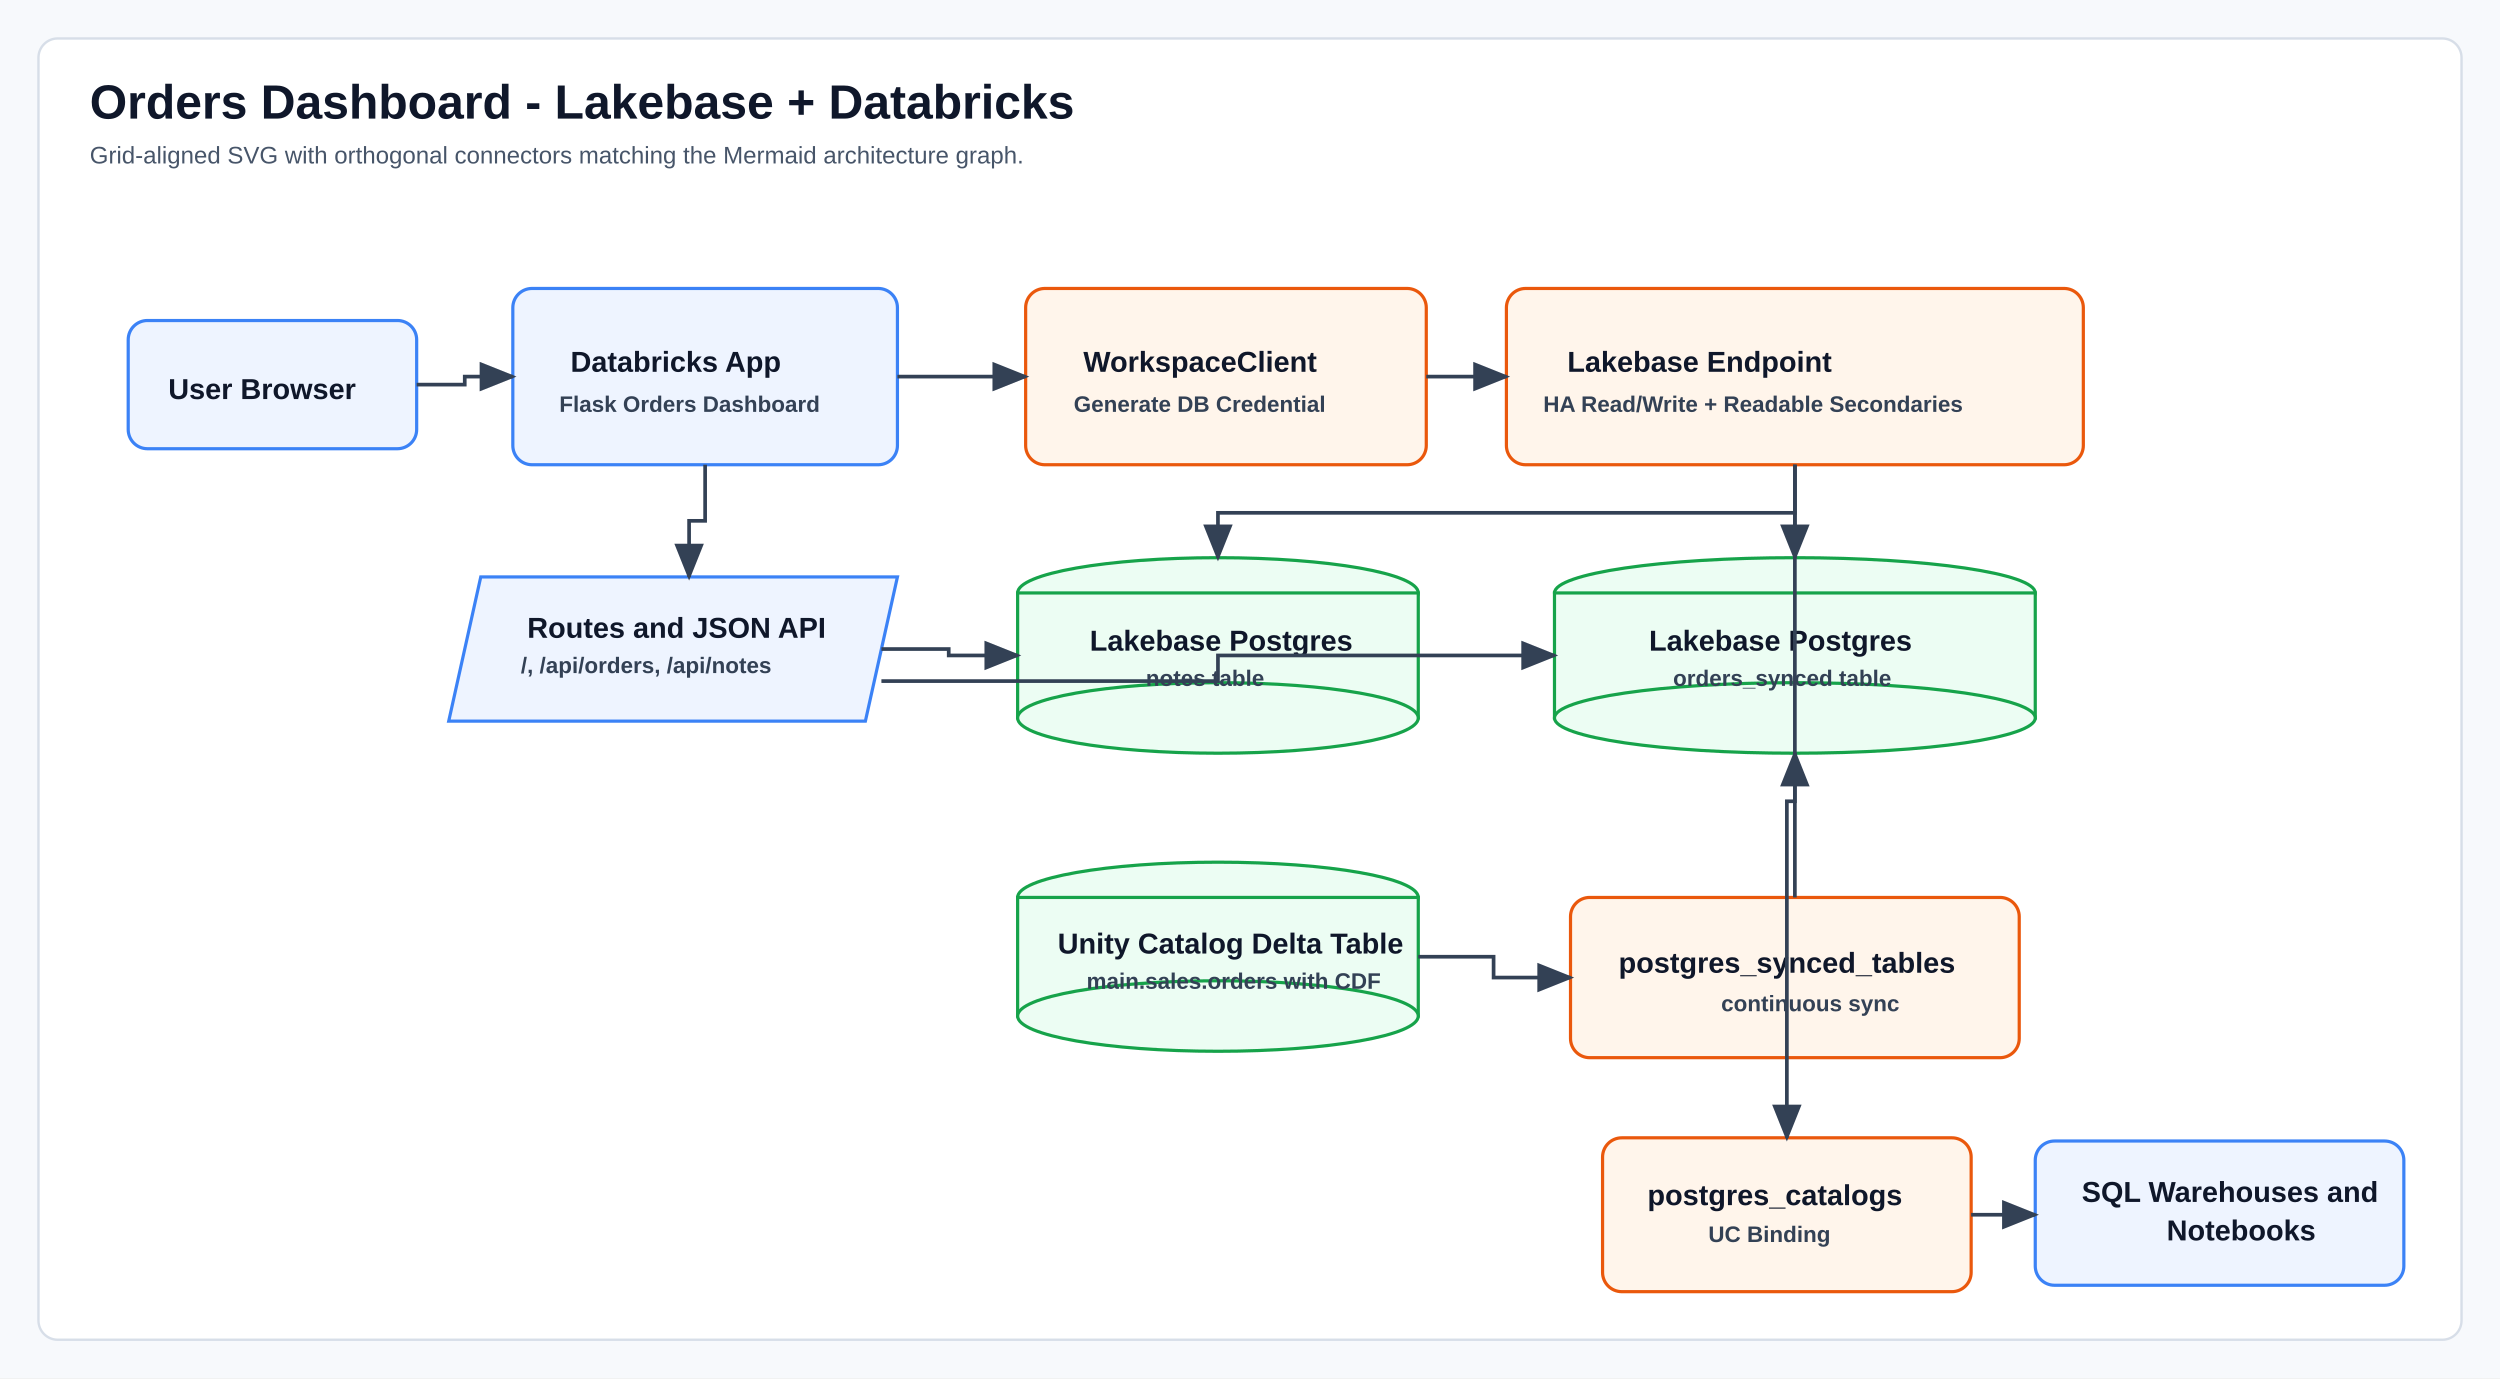
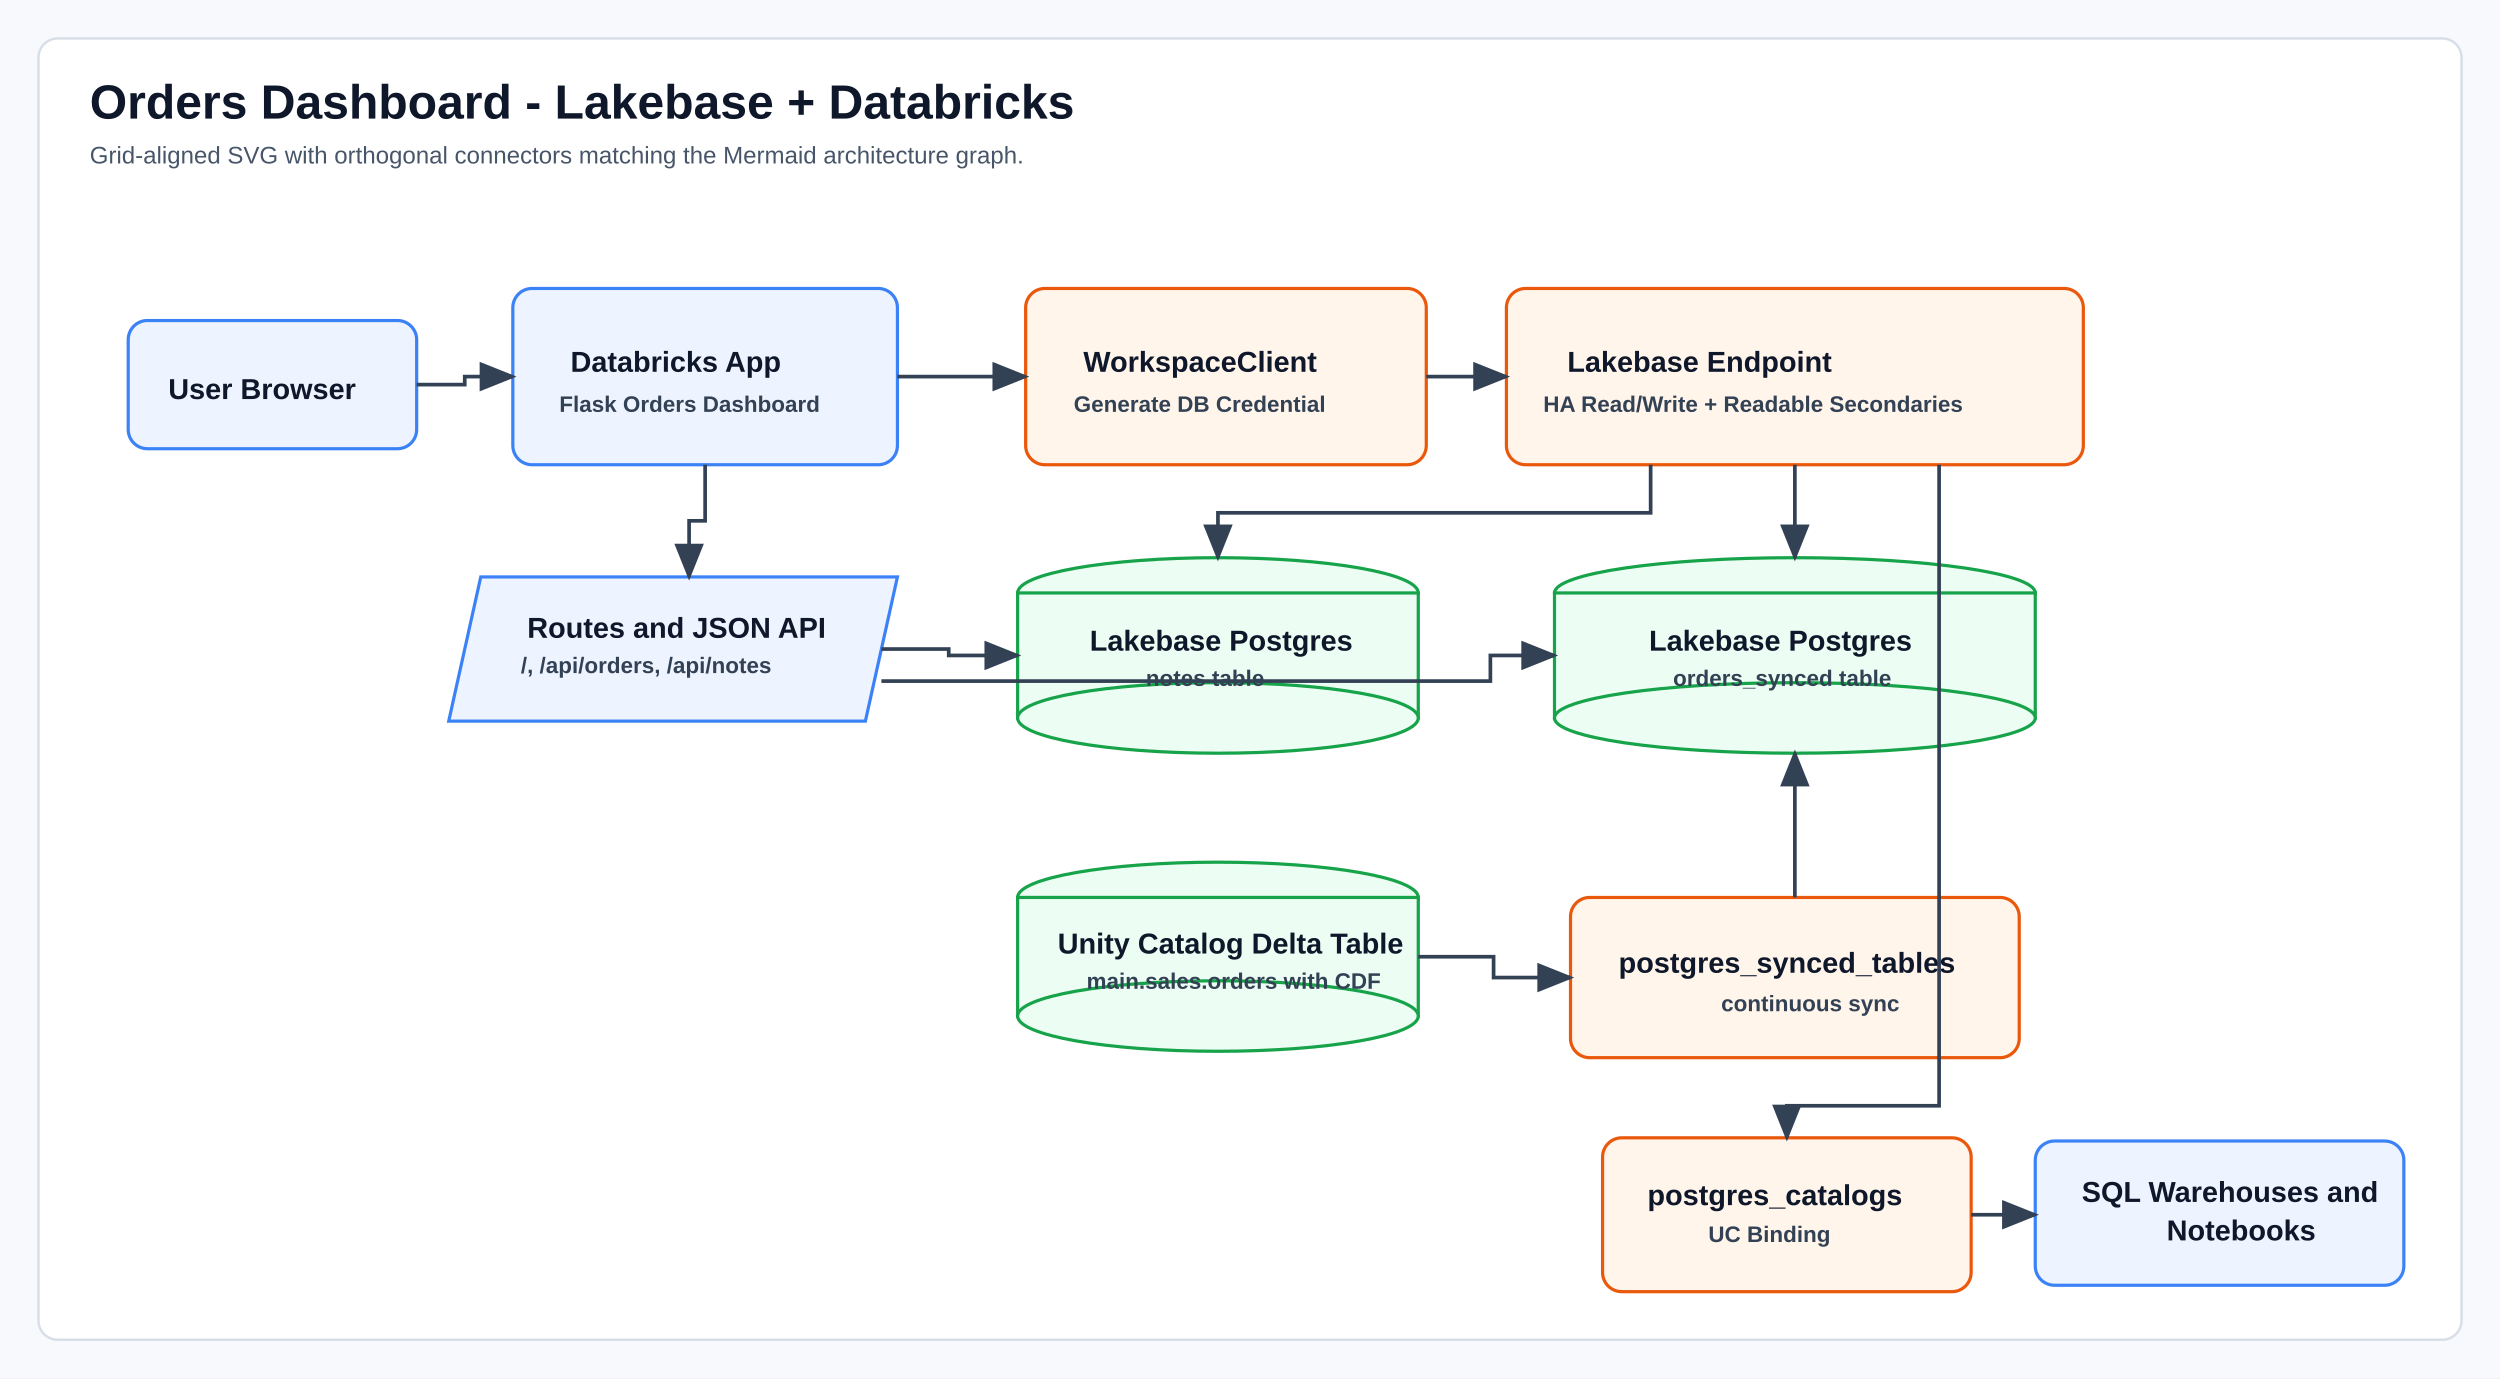
<svg xmlns="http://www.w3.org/2000/svg" width="1560" height="860" viewBox="0 0 1560 860" role="img" aria-labelledby="title desc">
  <defs>
    <style>
      .bg { fill: #f7f9fc; }
      .frame { fill: #ffffff; stroke: #d7dee8; stroke-width: 1.5; }
      .title { font: 700 30px Segoe UI, Arial, sans-serif; fill: #0f172a; }
      .subtitle { font: 500 15px Segoe UI, Arial, sans-serif; fill: #475569; }

      .appNode { fill: #eef4ff; stroke: #3b82f6; }
      .infraNode { fill: #fff5eb; stroke: #ea580c; }
      .dataNode { fill: #ecfdf3; stroke: #16a34a; }
      .node { stroke-width: 2; }

      .label { font: 700 18px Segoe UI, Arial, sans-serif; fill: #0f172a; }
      .sub { font: 600 14px Segoe UI, Arial, sans-serif; fill: #334155; }

      .edge { stroke: #334155; stroke-width: 2.3; fill: none; marker-end: url(#arrow); }
    </style>
    <marker id="arrow" markerWidth="10" markerHeight="8" refX="9" refY="4" orient="auto" markerUnits="strokeWidth">
      <path d="M0,0 L10,4 L0,8 Z" fill="#334155" />
    </marker>
  </defs>
  <rect class="bg" x="0" y="0" width="1560" height="860" />
  <rect class="frame" x="24" y="24" width="1512" height="812" rx="12" />
  <text class="title" x="56" y="74">Orders Dashboard - Lakebase + Databricks</text>
  <text class="subtitle" x="56" y="102">Grid-aligned SVG with orthogonal connectors matching the Mermaid architecture graph.</text>
  <rect class="node appNode" x="80" y="200" width="180" height="80" rx="12" />
  <text class="label" x="105" y="249">User Browser</text>
  <rect class="node appNode" x="320" y="180" width="240" height="110" rx="12" />
  <text class="label" x="356" y="232">Databricks App</text>
  <text class="sub" x="349" y="257">Flask Orders Dashboard</text>
  <polygon class="node appNode" points="300,360 560,360 540,450 280,450" />
  <text class="label" x="329" y="398">Routes and JSON API</text>
  <text class="sub" x="325" y="420">/, /api/orders, /api/notes</text>
  <rect class="node infraNode" x="640" y="180" width="250" height="110" rx="12" />
  <text class="label" x="676" y="232">WorkspaceClient</text>
  <text class="sub" x="670" y="257">Generate DB Credential</text>
  <rect class="node infraNode" x="940" y="180" width="360" height="110" rx="12" />
  <text class="label" x="978" y="232">Lakebase Endpoint</text>
  <text class="sub" x="963" y="257">HA Read/Write + Readable Secondaries</text>
  <g>
    <ellipse class="node dataNode" cx="760" cy="370" rx="125" ry="22" />
    <rect class="node dataNode" x="635" y="370" width="250" height="78" />
    <ellipse class="node dataNode" cx="760" cy="448" rx="125" ry="22" />
    <text class="label" x="680" y="406">Lakebase Postgres</text>
    <text class="sub" x="715" y="428">notes table</text>
  </g>
  <g>
    <ellipse class="node dataNode" cx="1120" cy="370" rx="150" ry="22" />
    <rect class="node dataNode" x="970" y="370" width="300" height="78" />
    <ellipse class="node dataNode" cx="1120" cy="448" rx="150" ry="22" />
    <text class="label" x="1029" y="406">Lakebase Postgres</text>
    <text class="sub" x="1044" y="428">orders_synced table</text>
  </g>
  <rect class="node infraNode" x="980" y="560" width="280" height="100" rx="12" />
  <text class="label" x="1010" y="607">postgres_synced_tables</text>
  <text class="sub" x="1074" y="631">continuous sync</text>
  <g>
    <ellipse class="node dataNode" cx="760" cy="560" rx="125" ry="22" />
    <rect class="node dataNode" x="635" y="560" width="250" height="74" />
    <ellipse class="node dataNode" cx="760" cy="634" rx="125" ry="22" />
    <text class="label" x="660" y="595">Unity Catalog Delta Table</text>
    <text class="sub" x="678" y="617">main.sales.orders with CDF</text>
  </g>
  <rect class="node infraNode" x="1000" y="710" width="230" height="96" rx="12" />
  <text class="label" x="1028" y="752">postgres_catalogs</text>
  <text class="sub" x="1066" y="775">UC Binding</text>
  <rect class="node appNode" x="1270" y="712" width="230" height="90" rx="12" />
  <text class="label" x="1299" y="750">SQL Warehouses and</text>
  <text class="label" x="1352" y="774">Notebooks</text>
  <path class="edge" d="M260 240 H290 V235 H320" />
  <path class="edge" d="M440 290 V325 H430 V360" />
  <path class="edge" d="M560 235 H640" />
  <path class="edge" d="M890 235 H940" />
  <path class="edge" d="M550 405 H592 V409 H635" />
-   <path class="edge" d="M550 425 H760 V409 H970" />
-   <path class="edge" d="M1120 290 V320 H760 V348" />
+   <path class="edge" d="M550 425 H930 V409 H970" />
+   <path class="edge" d="M1030 290 V320 H760 V348" />
  <path class="edge" d="M1120 290 V348" />
  <path class="edge" d="M885 597 H932 V610 H980" />
  <path class="edge" d="M1120 560 V470" />
-   <path class="edge" d="M1120 290 V500 H1115 V710" />
+   <path class="edge" d="M1210 290 V690 H1115 V710" />
  <path class="edge" d="M1230 758 H1270" />
</svg>
